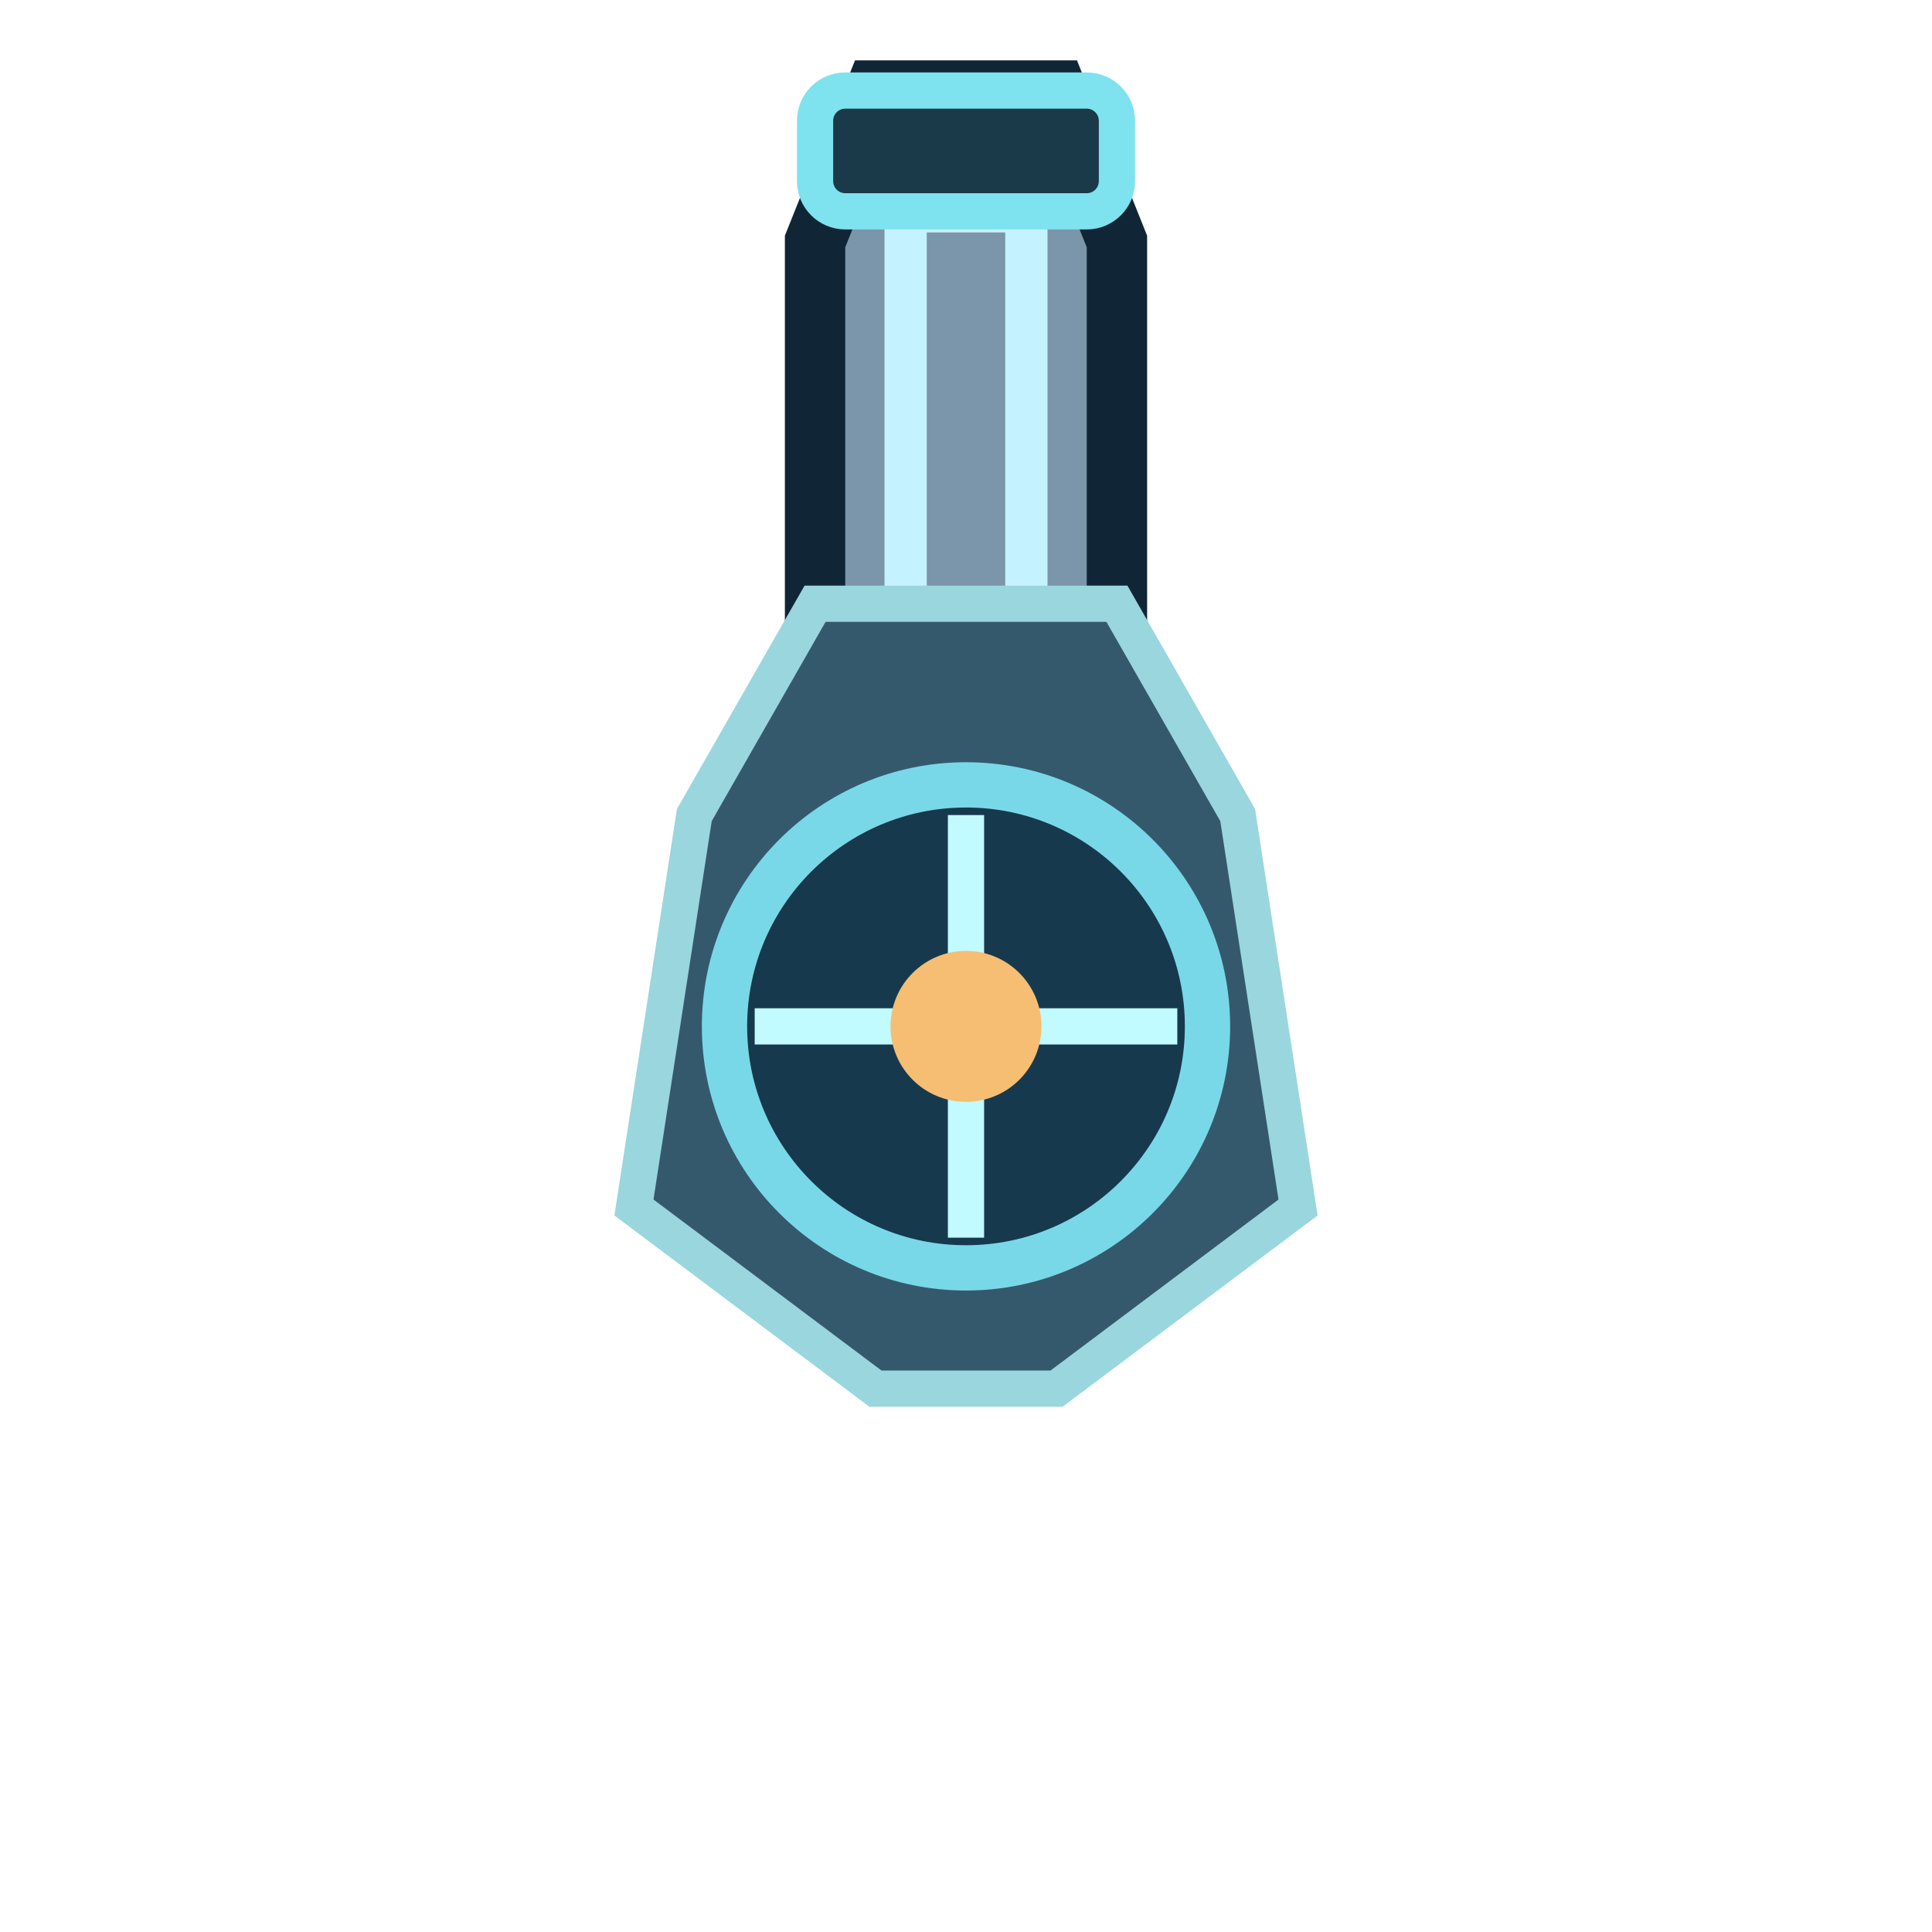
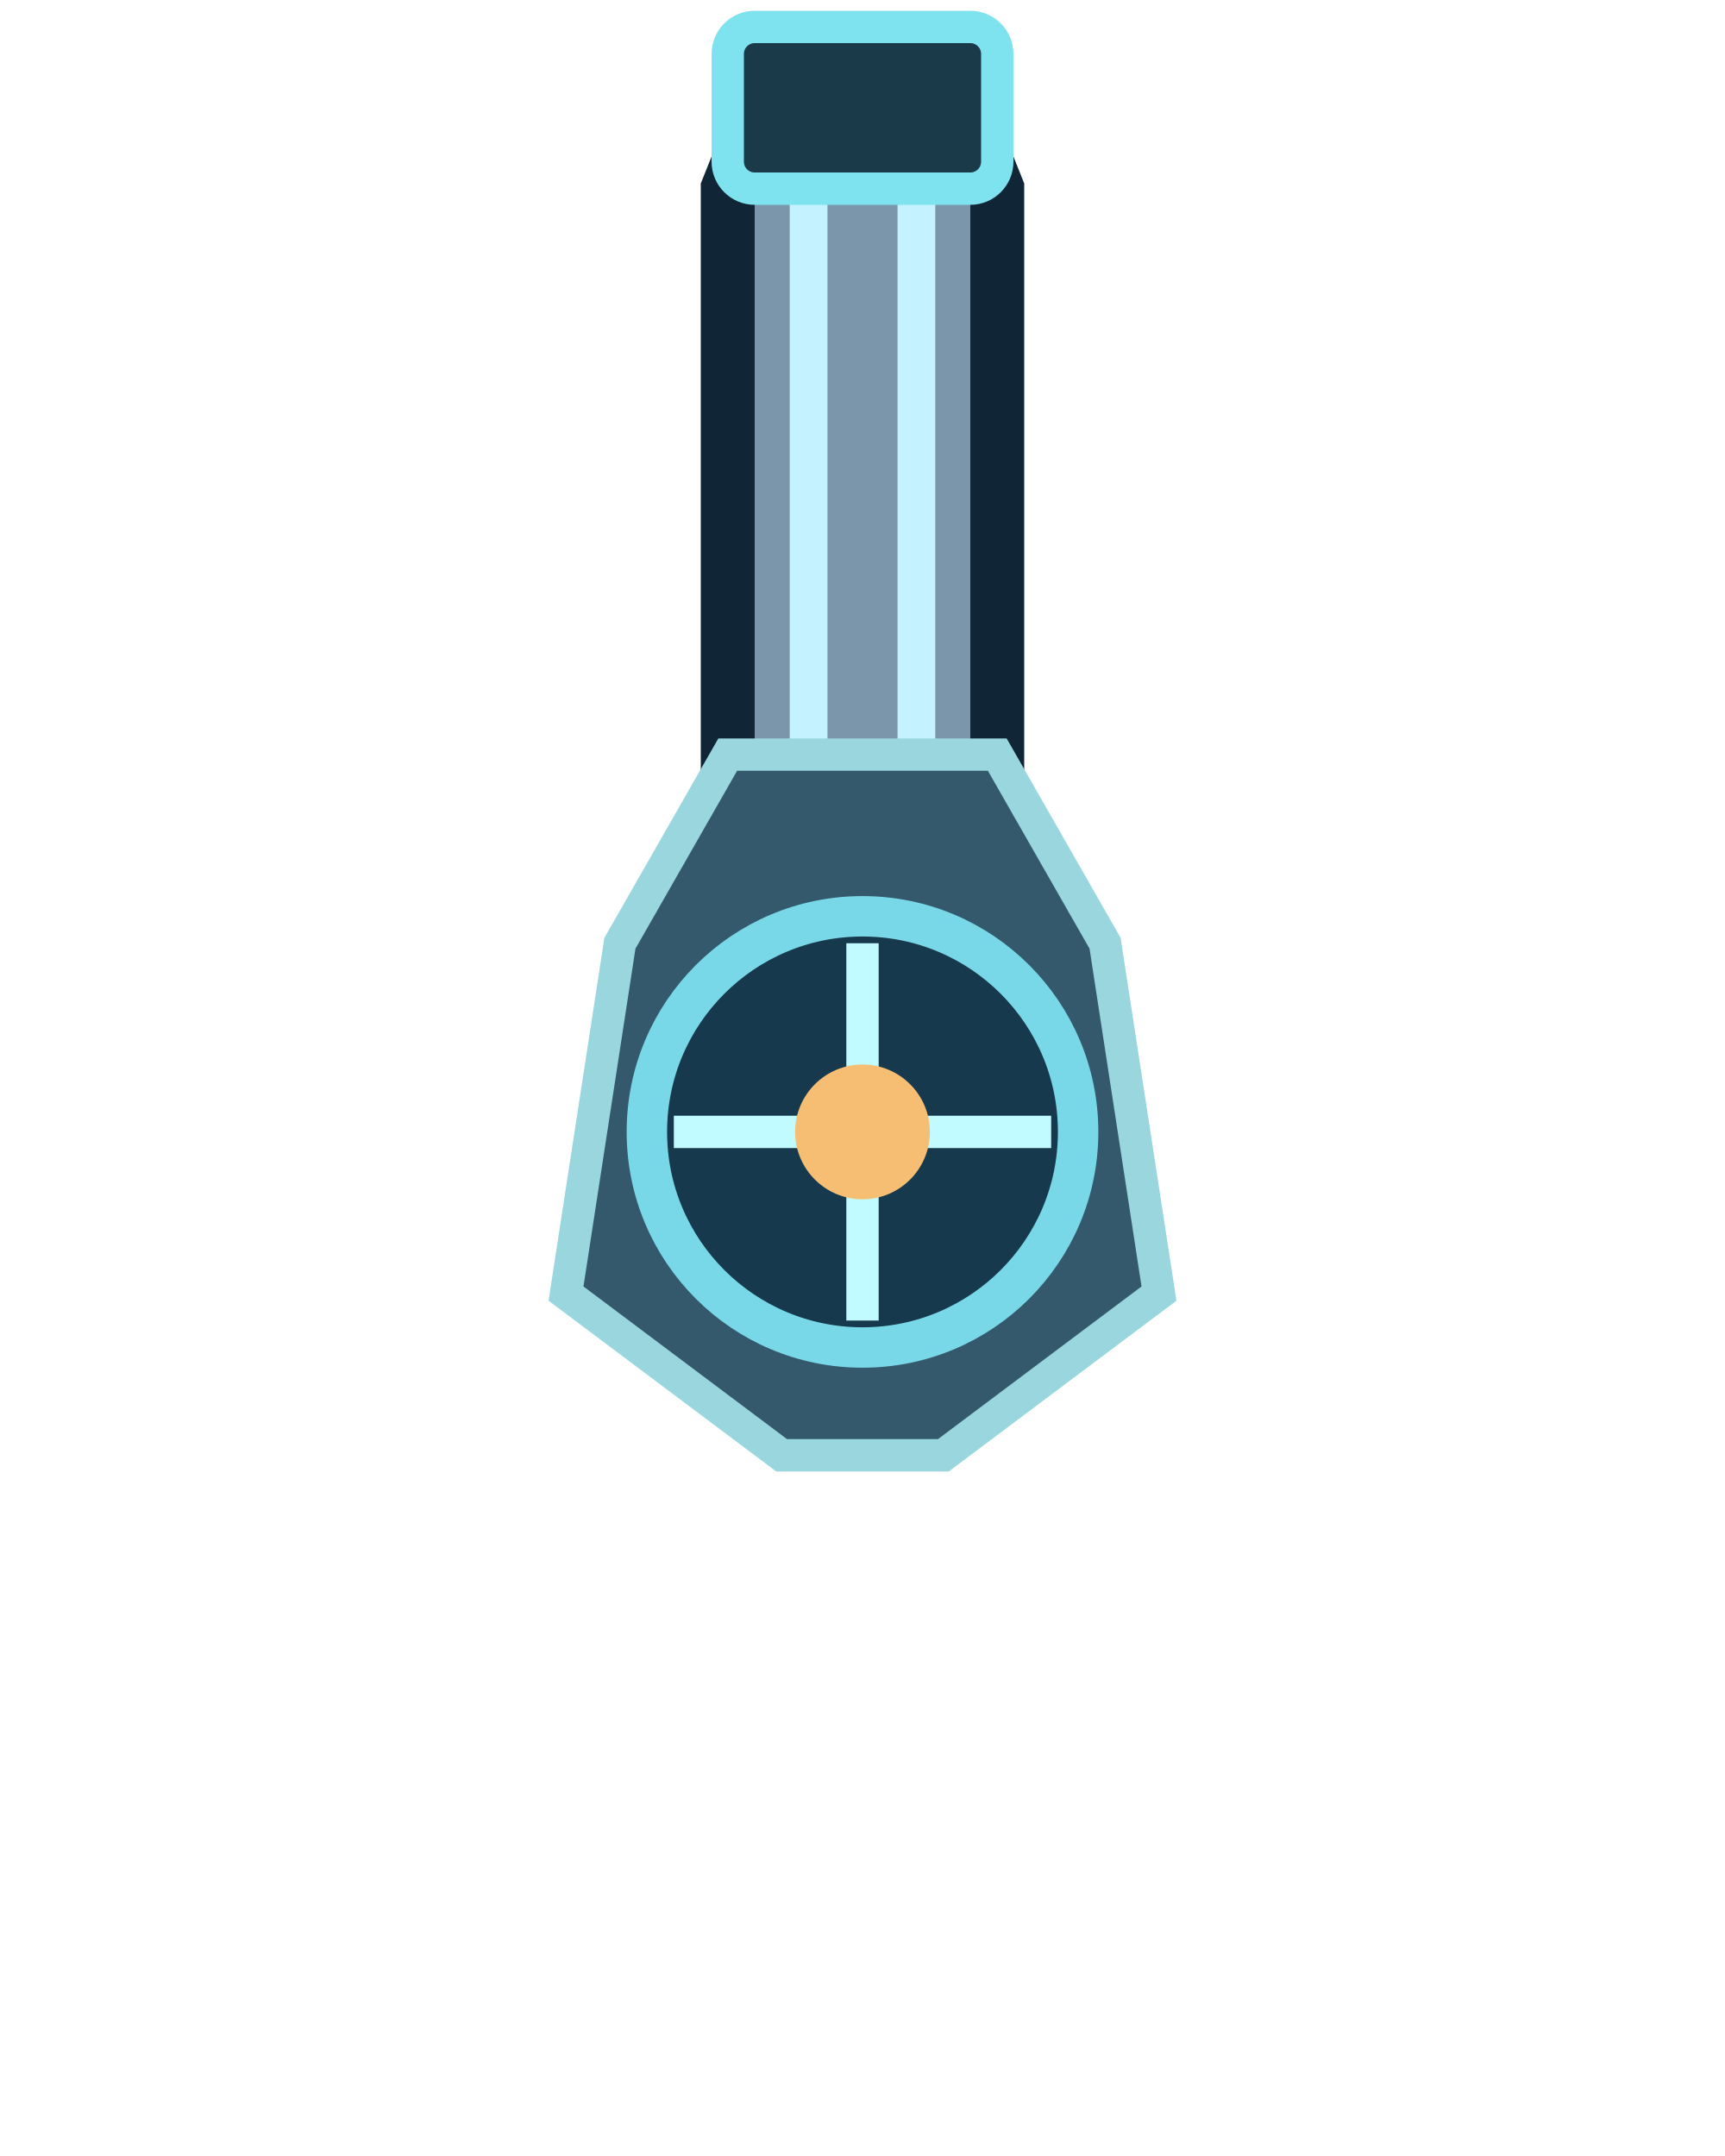
- <svg xmlns="http://www.w3.org/2000/svg" width="64" height="64" viewBox="0 0 64 64">
+ <svg xmlns="http://www.w3.org/2000/svg" width="64" height="80" viewBox="0 -8 64 80">
  <defs>
    <linearGradient id="sniperHull" x1="0" y1="0" x2="1" y2="1">
      <stop offset="0" stop-color="#70859b" />
      <stop offset=".55" stop-color="#30495b" />
      <stop offset="1" stop-color="#101f2d" />
    </linearGradient>
  </defs>
-   <path d="M27 31V8L29 3H35L37 8V31Z" fill="#7b96aa" stroke="#102636" stroke-width="2" />
-   <path d="M30 26V7H34V26" fill="none" stroke="#c5f2ff" stroke-width="1.4" />
-   <rect x="27" y="3" width="10" height="4" rx="1" fill="#1a3949" stroke="#7ee3ee" stroke-width="1.2" />
+   <path d="M27 31V-1L29 -6H35L37 -1V31Z" fill="#7b96aa" stroke="#102636" stroke-width="2" />
+   <path d="M30 26V-3H34V26" fill="none" stroke="#c5f2ff" stroke-width="1.4" />
+   <rect x="27" y="-7" width="10" height="6" rx="1" fill="#1a3949" stroke="#7ee3ee" stroke-width="1.2" />
  <path d="M23 27L27 20H37L41 27L43 40L35 46H29L21 40Z" fill="#34596d" stroke="#9ad6dd" stroke-width="1.2" />
  <circle cx="32" cy="34" r="8" fill="#17394d" stroke="#79d8e7" stroke-width="1.5" />
  <path d="M32 27V41M25 34H39" stroke="#c1faff" stroke-width="1.2" />
  <circle cx="32" cy="34" r="2.5" fill="#f5be73" />
</svg>
